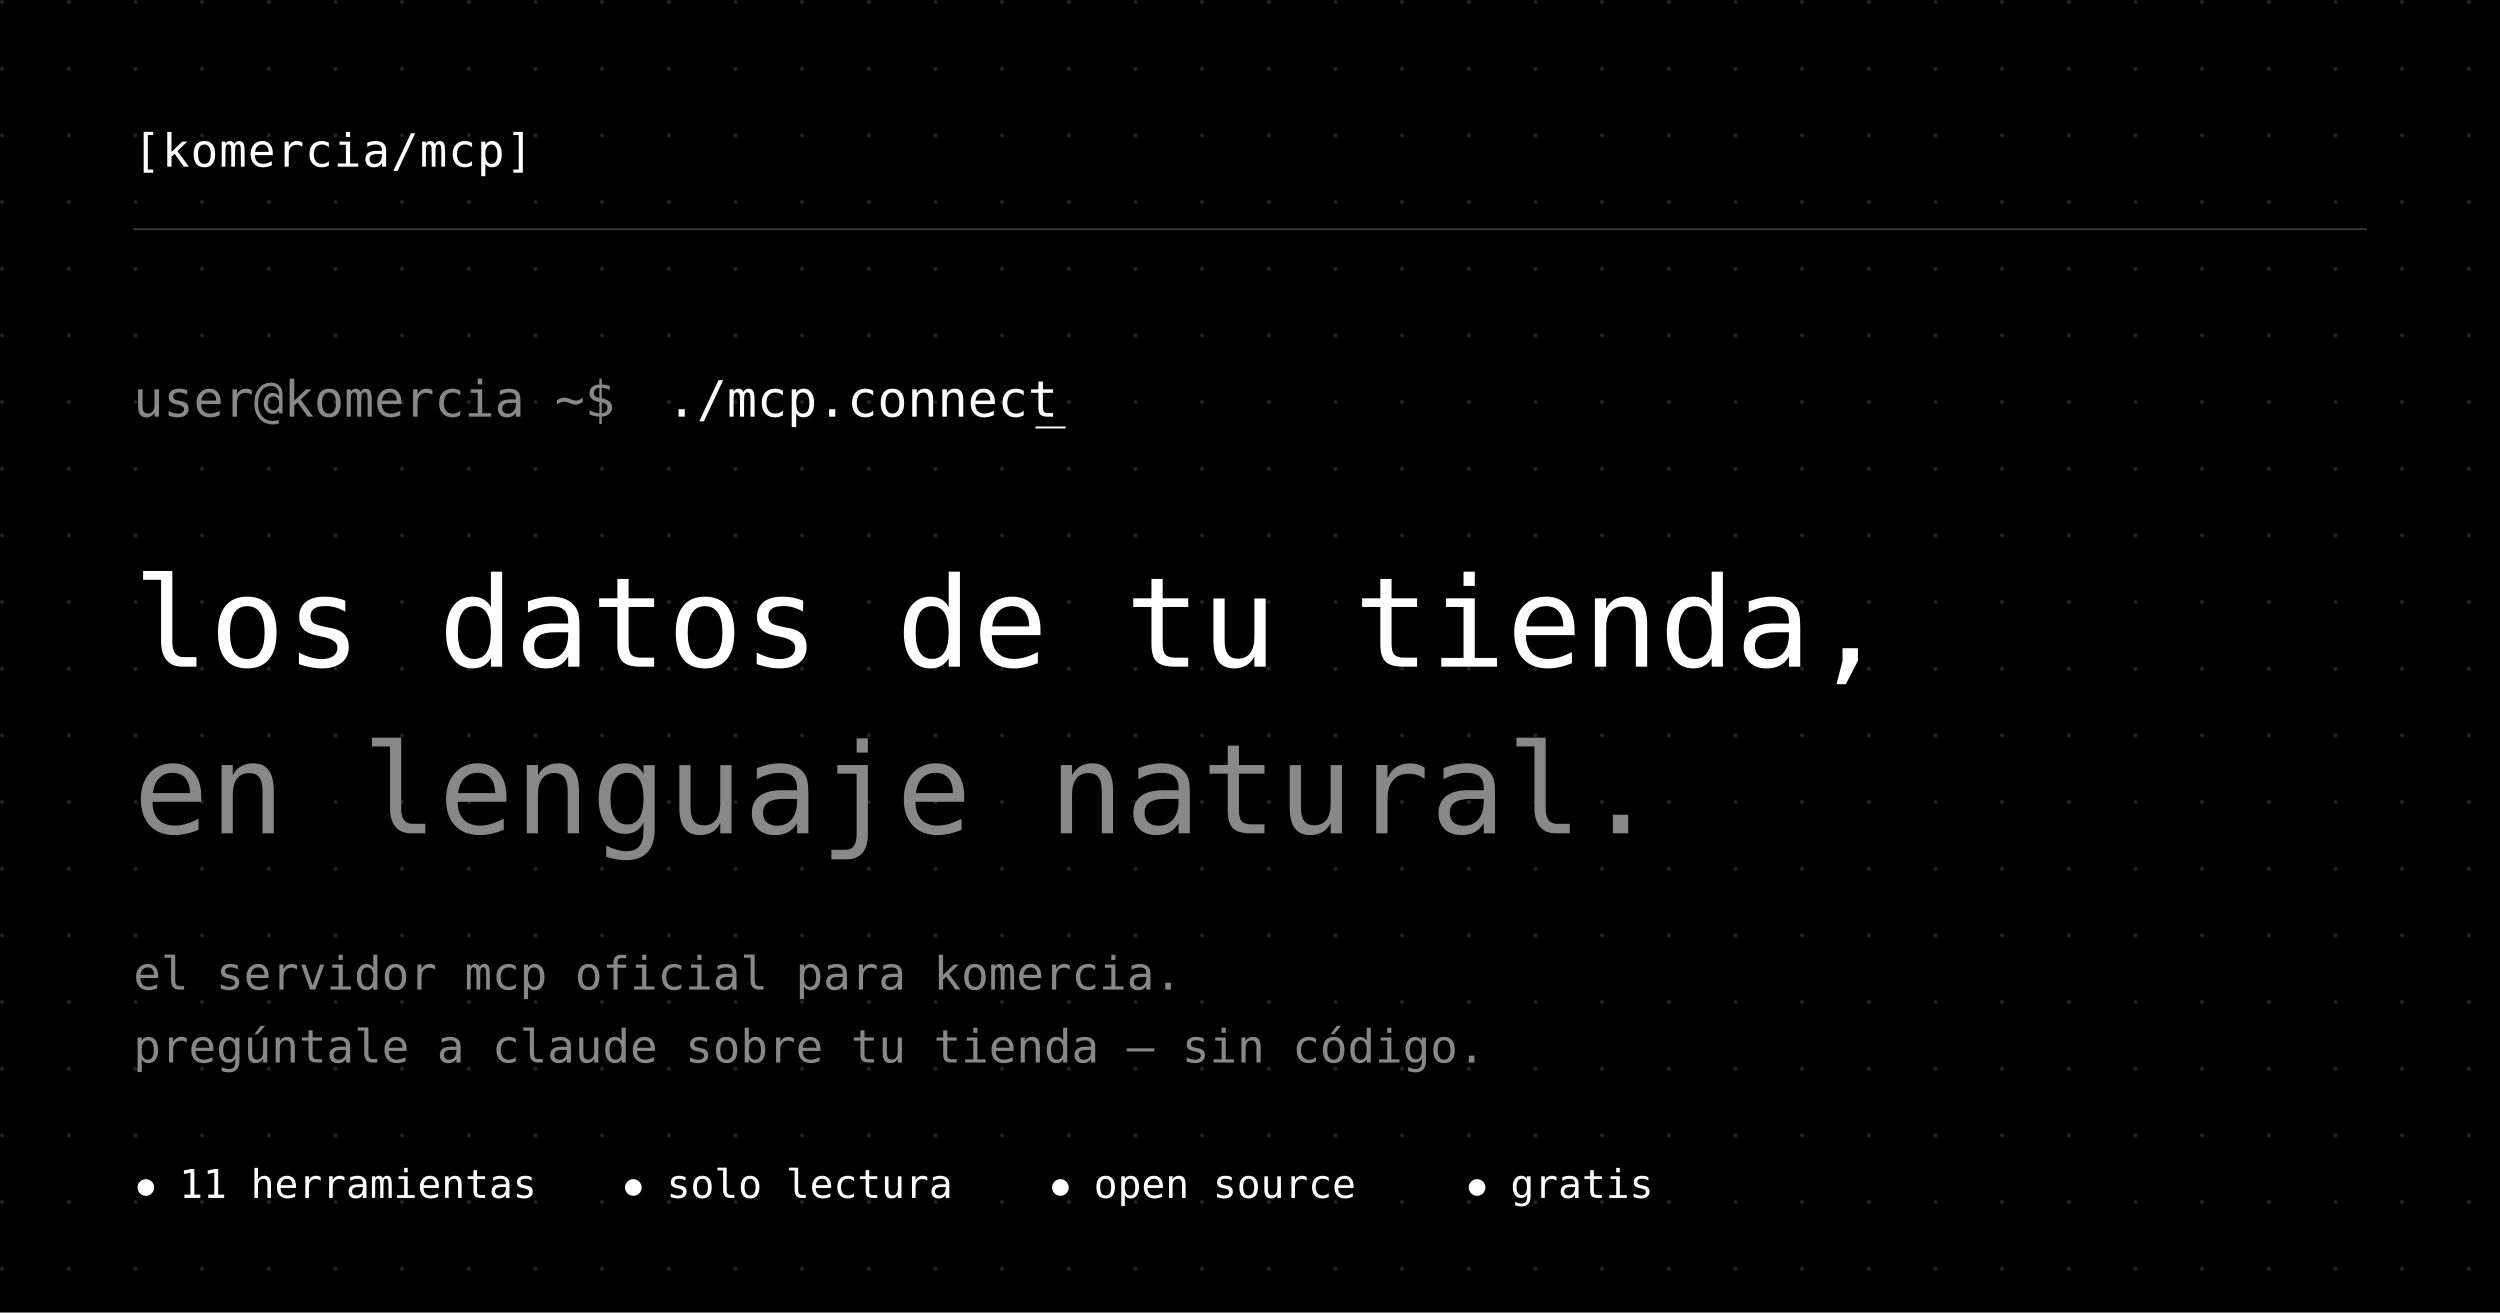
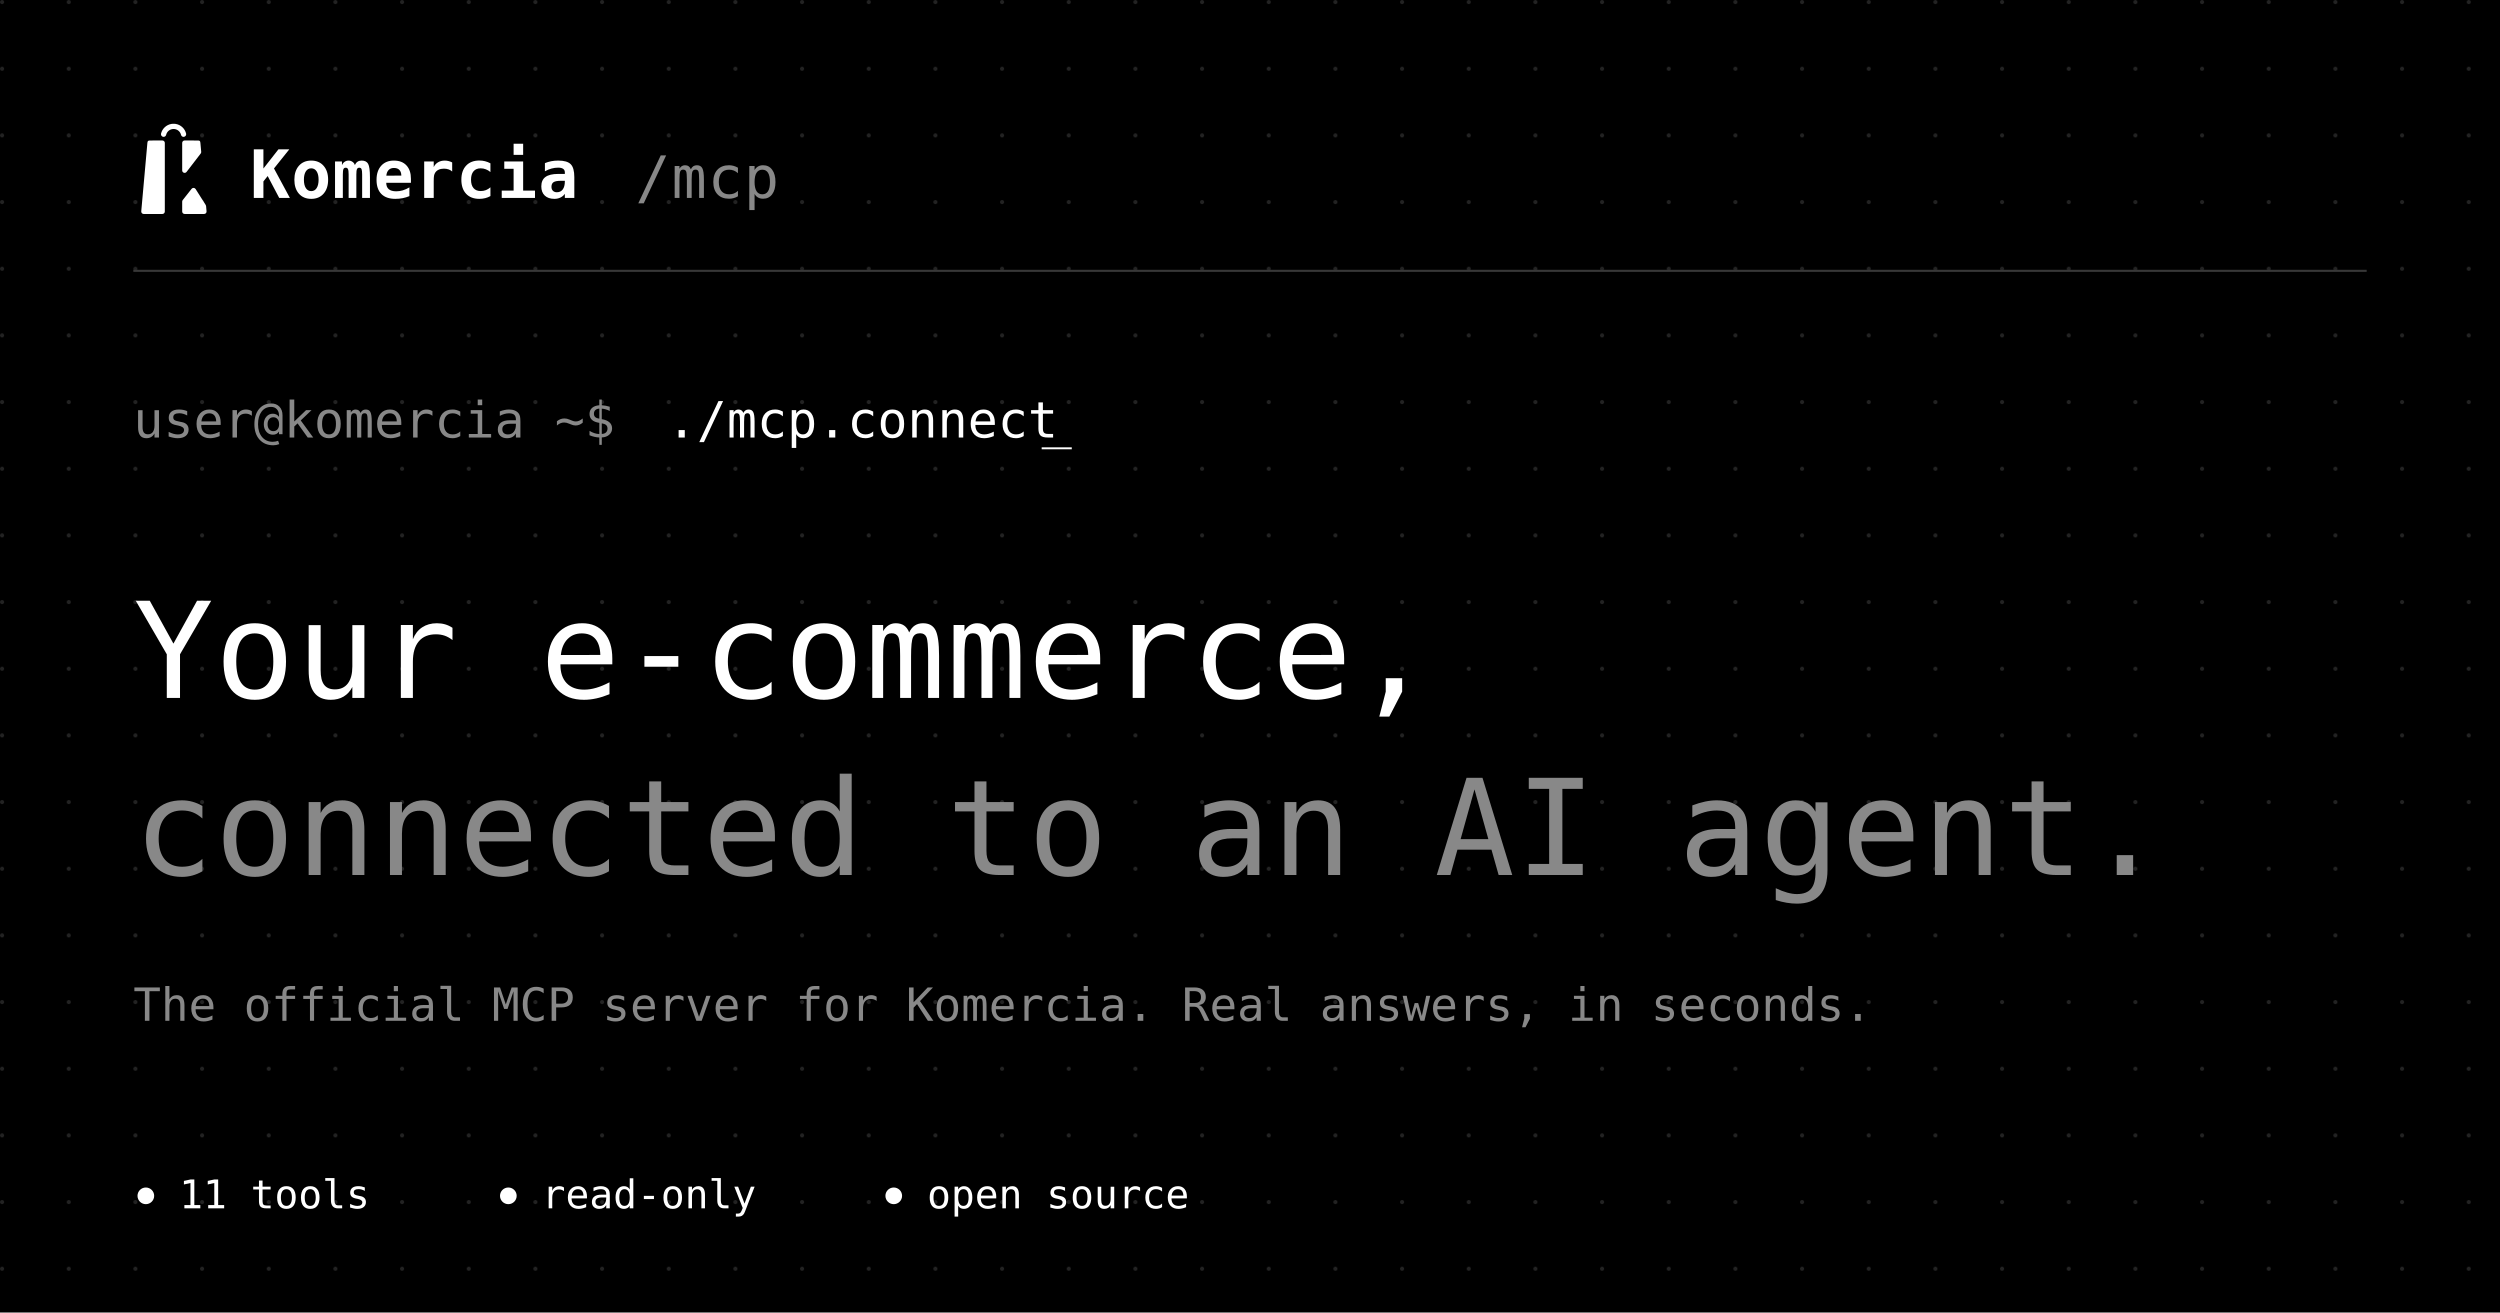
<svg xmlns="http://www.w3.org/2000/svg" viewBox="0 0 1200 630" width="1200" height="630">
  <rect width="1200" height="630" fill="#000000" />
  <defs>
    <pattern id="dots" x="0" y="0" width="32" height="32" patternUnits="userSpaceOnUse">
      <circle cx="1" cy="1" r="1" fill="#383838" opacity="0.6" />
    </pattern>
  </defs>
  <rect width="1200" height="630" fill="url(#dots)" />
-   <text x="64" y="80" font-family="ui-monospace, 'SF Mono', 'IBM Plex Mono', Menlo, Consolas, monospace" font-size="22" font-weight="400" fill="#ffffff" letter-spacing="0.5">[komercia/mcp]</text>
-   <line x1="64" y1="110" x2="1136" y2="110" stroke="#383838" stroke-width="1" />
-   <text x="64" y="200" font-family="ui-monospace, 'SF Mono', 'IBM Plex Mono', Menlo, Consolas, monospace" font-size="24" fill="#888888">user@komercia ~$</text>
-   <text x="320" y="200" font-family="ui-monospace, 'SF Mono', 'IBM Plex Mono', Menlo, Consolas, monospace" font-size="24" fill="#ffffff">./mcp.connect</text>
-   <text x="497" y="200" font-family="ui-monospace, 'SF Mono', 'IBM Plex Mono', Menlo, Consolas, monospace" font-size="24" fill="#ffffff">_</text>
-   <text x="64" y="320" font-family="ui-monospace, 'SF Mono', 'IBM Plex Mono', Menlo, Consolas, monospace" font-size="60" font-weight="400" fill="#ffffff" letter-spacing="0.5">los datos de tu tienda,</text>
-   <text x="64" y="400" font-family="ui-monospace, 'SF Mono', 'IBM Plex Mono', Menlo, Consolas, monospace" font-size="60" font-weight="400" fill="#888888" letter-spacing="0.5">en lenguaje natural.</text>
-   <text x="64" y="475" font-family="ui-monospace, 'SF Mono', 'IBM Plex Mono', Menlo, Consolas, monospace" font-size="22" fill="#888888">el servidor mcp oficial para komercia.</text>
-   <text x="64" y="510" font-family="ui-monospace, 'SF Mono', 'IBM Plex Mono', Menlo, Consolas, monospace" font-size="22" fill="#888888">pregúntale a claude sobre tu tienda — sin código.</text>
-   <g transform="translate(64, 575)">
-     <circle cx="6" cy="-5" r="4" fill="#ffffff" />
-     <text x="22" y="0" font-family="ui-monospace, 'SF Mono', 'IBM Plex Mono', Menlo, Consolas, monospace" font-size="19" fill="#ffffff">11 herramientas</text>
-     <circle cx="240" cy="-5" r="4" fill="#ffffff" />
-     <text x="256" y="0" font-family="ui-monospace, 'SF Mono', 'IBM Plex Mono', Menlo, Consolas, monospace" font-size="19" fill="#ffffff">solo lectura</text>
-     <circle cx="445" cy="-5" r="4" fill="#ffffff" />
-     <text x="461" y="0" font-family="ui-monospace, 'SF Mono', 'IBM Plex Mono', Menlo, Consolas, monospace" font-size="19" fill="#ffffff">open source</text>
-     <circle cx="645" cy="-5" r="4" fill="#ffffff" />
-     <text x="661" y="0" font-family="ui-monospace, 'SF Mono', 'IBM Plex Mono', Menlo, Consolas, monospace" font-size="19" fill="#ffffff">gratis</text>
+   <svg x="64" y="58" width="40" height="46" viewBox="155 60 350 410" preserveAspectRatio="xMinYMin meet">
+     <path fill="#ffffff" d="M375 116.2a49.47 49.47 0 0 0-47.7-37.78H327a49.47 49.47 0 0 0-47.71 37.78 5.23 5.23 0 0 0 5.11 6.41 5.09 5.09 0 0 0 5-3.82 38.75 38.75 0 0 1 75.49 0 5.11 5.11 0 0 0 5 3.82h0A5.23 5.23 0 0 0 375 116.2Z" />
+     <path fill="#ffffff" d="M369.94 128.61a11 11 0 0 1-10.84-8.43 32.76 32.76 0 0 0-63.82 0 11 11 0 0 1-10.84 8.43 11.23 11.23 0 0 1-10.94-13.82 55.28 55.28 0 0 1 43.9-41.48 49.64 49.64 0 0 1 6.07-.67l.44 0a55.89 55.89 0 0 1 6.6 0l.41 0a48.94 48.94 0 0 1 6 .67 55.28 55.28 0 0 1 43.92 41.48 11.23 11.23 0 0 1-10.94 13.82Z" />
+     <path fill="#ffffff" d="M364 405.48V448a10.46 10.46 0 0 0 10.46 10.46h83.35a10.36 10.36 0 0 0 10.44-11.28c-.75-7.46-1.39-14.94-2-22.42a10.37 10.37 0 0 0-1.59-4.7l-43.28-68.35a10.47 10.47 0 0 0-17.05-.89l-38 48.15A10.52 10.52 0 0 0 364 405.48Z" />
+     <path fill="#ffffff" d="M279.2 144s-40.21.15-53 .18c-8.05 0-10.35 2.1-11.08 10.16Q209.07 221.94 203 289.5 196 368.24 188.88 447a10.42 10.42 0 0 0 10.45 11.51h79.94A10.46 10.46 0 0 0 289.69 448V154.51A10.49 10.49 0 0 0 279.2 144Z" />
+     <path fill="#ffffff" d="M443.25 199.87a10.53 10.53 0 0 0 2.13-7.32q-1.74-19.25-3.48-38.5c-.74-8.13-2.84-9.85-11.22-9.86-14.42 0-56.24-.17-56.24-.17A10.46 10.46 0 0 0 364 154.48v117.7a10.46 10.46 0 0 0 18.75 6.38Z" />
+   </svg>
+   <text x="120" y="95" font-family="ui-monospace, 'SF Mono', 'IBM Plex Mono', Menlo, Consolas, monospace" font-size="32" font-weight="700" fill="#ffffff" letter-spacing="0.5">Komercia</text>
+   <text x="305" y="95" font-family="ui-monospace, 'SF Mono', 'IBM Plex Mono', Menlo, Consolas, monospace" font-size="28" fill="#888888" letter-spacing="0.5">/mcp</text>
+   <line x1="64" y1="130" x2="1136" y2="130" stroke="#383838" stroke-width="1" />
+   <text x="64" y="210" font-family="ui-monospace, 'SF Mono', 'IBM Plex Mono', Menlo, Consolas, monospace" font-size="24" fill="#888888">user@komercia ~$</text>
+   <text x="320" y="210" font-family="ui-monospace, 'SF Mono', 'IBM Plex Mono', Menlo, Consolas, monospace" font-size="24" fill="#ffffff">./mcp.connect</text>
+   <text x="500" y="210" font-family="ui-monospace, 'SF Mono', 'IBM Plex Mono', Menlo, Consolas, monospace" font-size="24" fill="#ffffff">_</text>
+   <text x="64" y="335" font-family="ui-monospace, 'SF Mono', 'IBM Plex Mono', Menlo, Consolas, monospace" font-size="64" font-weight="400" fill="#ffffff" letter-spacing="0.5">Your e-commerce,</text>
+   <text x="64" y="420" font-family="ui-monospace, 'SF Mono', 'IBM Plex Mono', Menlo, Consolas, monospace" font-size="64" font-weight="400" fill="#888888" letter-spacing="0.5">connected to an AI agent.</text>
+   <text x="64" y="490" font-family="ui-monospace, 'SF Mono', 'IBM Plex Mono', Menlo, Consolas, monospace" font-size="22" fill="#888888">The official MCP server for Komercia. Real answers, in seconds.</text>
+   <g transform="translate(64, 580)">
+     <circle cx="6" cy="-6" r="4" fill="#ffffff" />
+     <text x="22" y="0" font-family="ui-monospace, 'SF Mono', 'IBM Plex Mono', Menlo, Consolas, monospace" font-size="19" fill="#ffffff">11 tools</text>
+     <circle cx="180" cy="-6" r="4" fill="#ffffff" />
+     <text x="196" y="0" font-family="ui-monospace, 'SF Mono', 'IBM Plex Mono', Menlo, Consolas, monospace" font-size="19" fill="#ffffff">read-only</text>
+     <circle cx="365" cy="-6" r="4" fill="#ffffff" />
+     <text x="381" y="0" font-family="ui-monospace, 'SF Mono', 'IBM Plex Mono', Menlo, Consolas, monospace" font-size="19" fill="#ffffff">open source</text>
  </g>
</svg>
